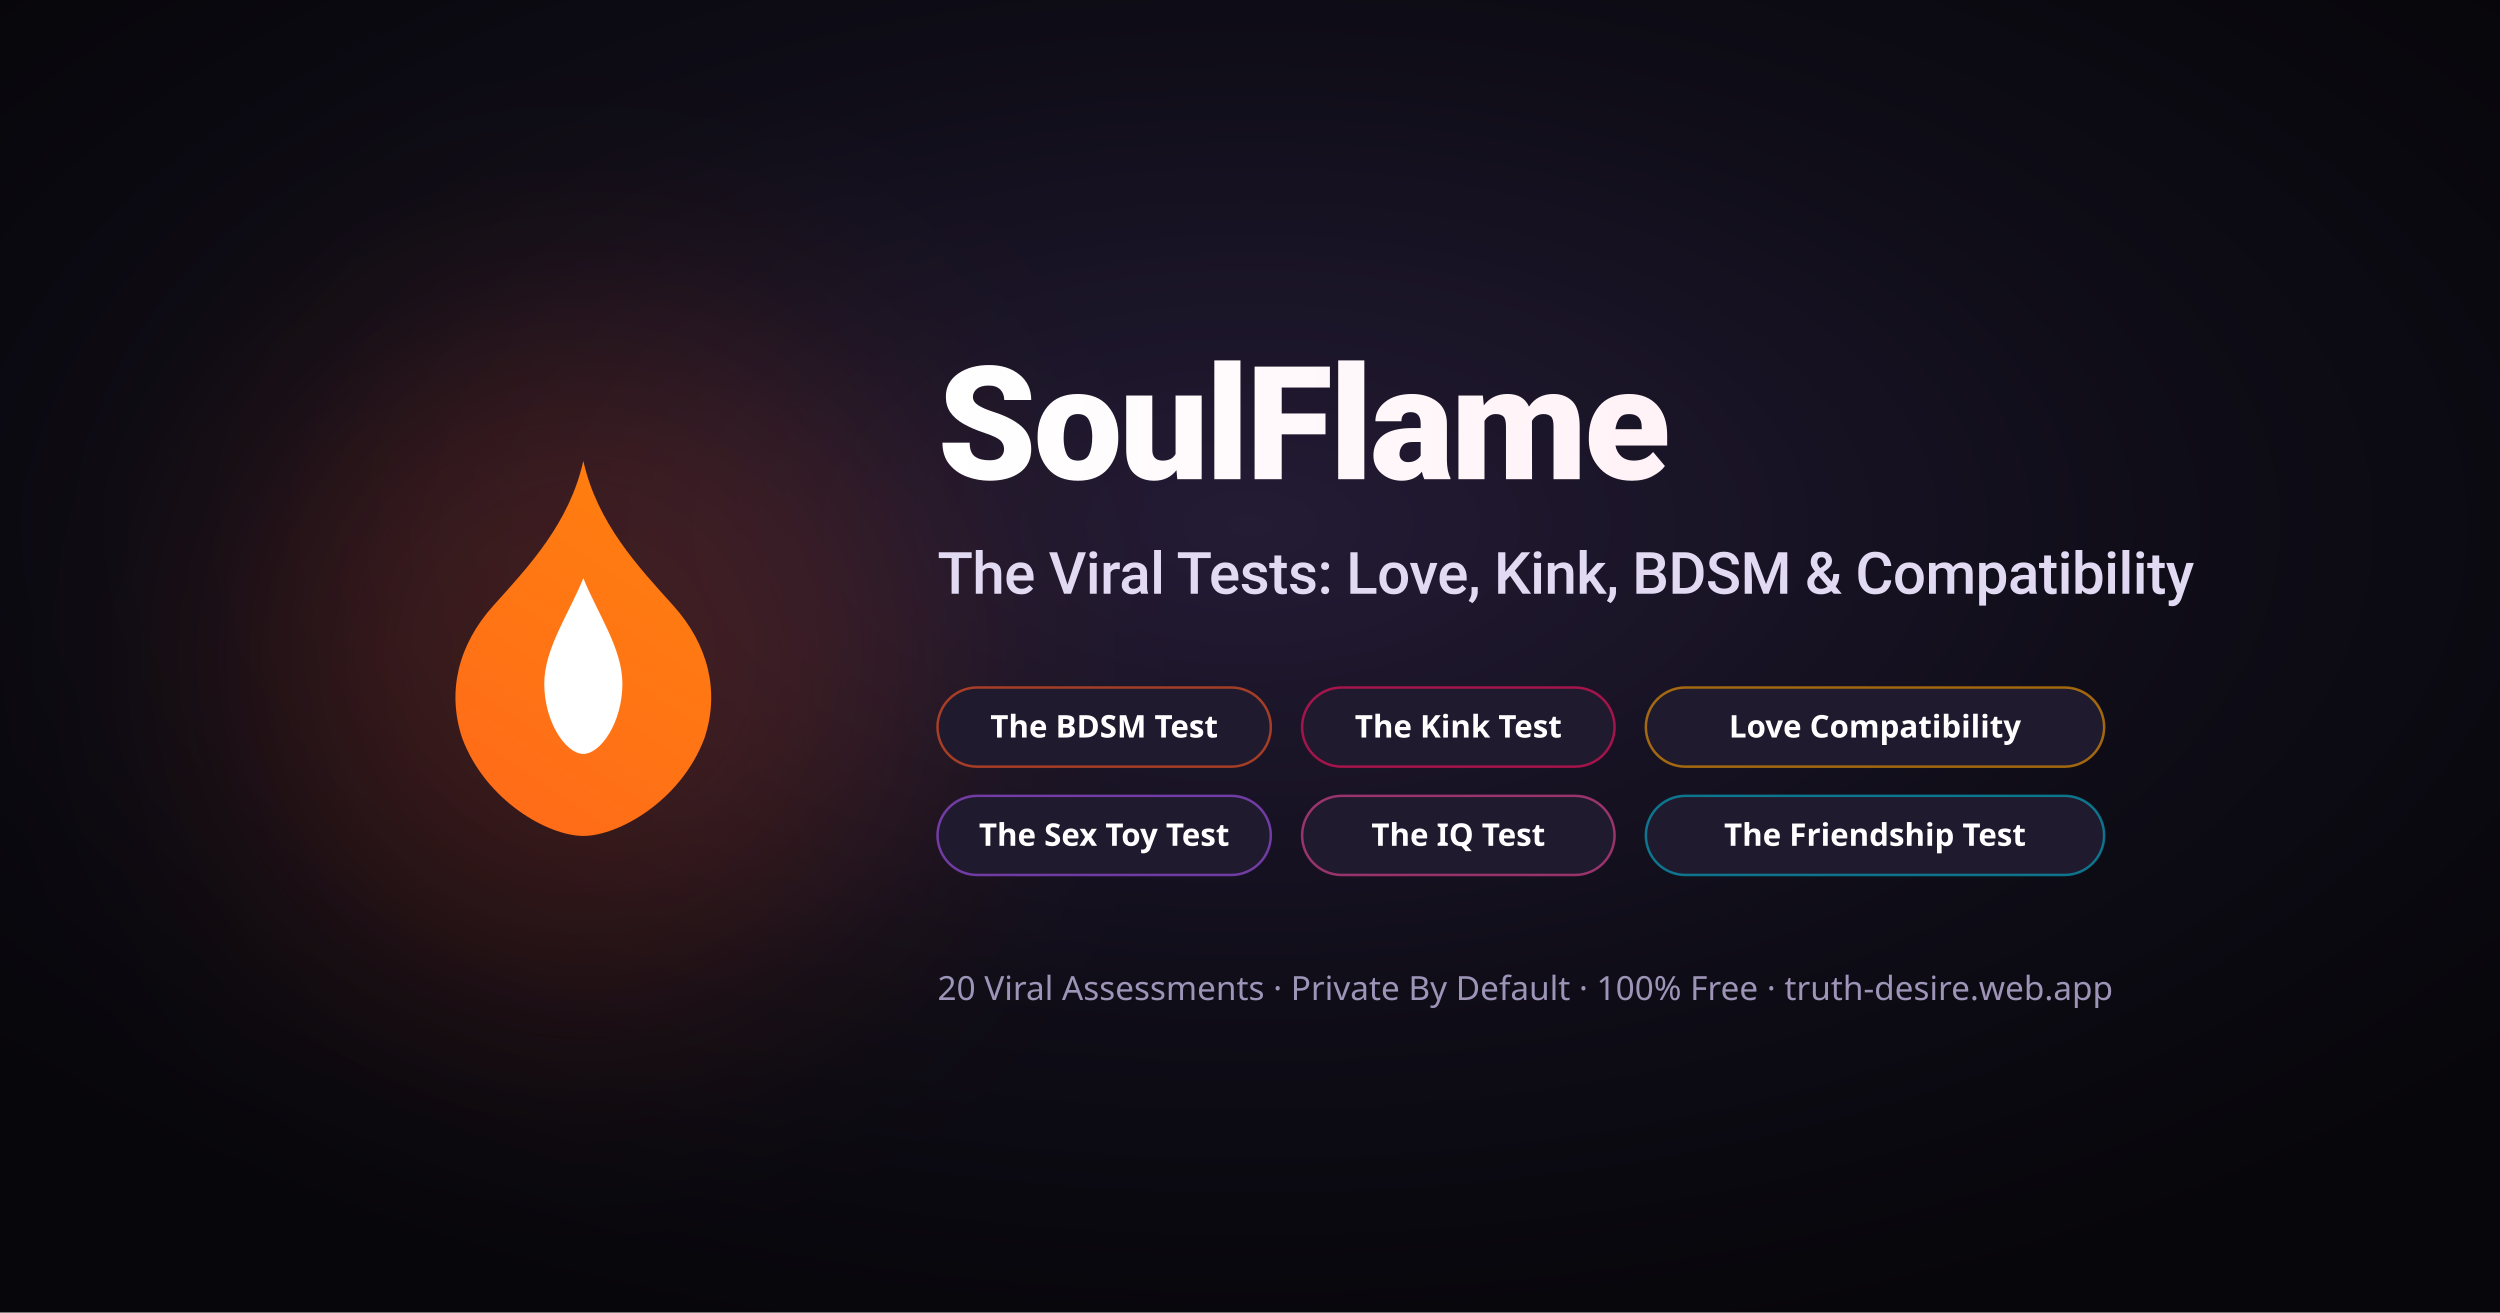
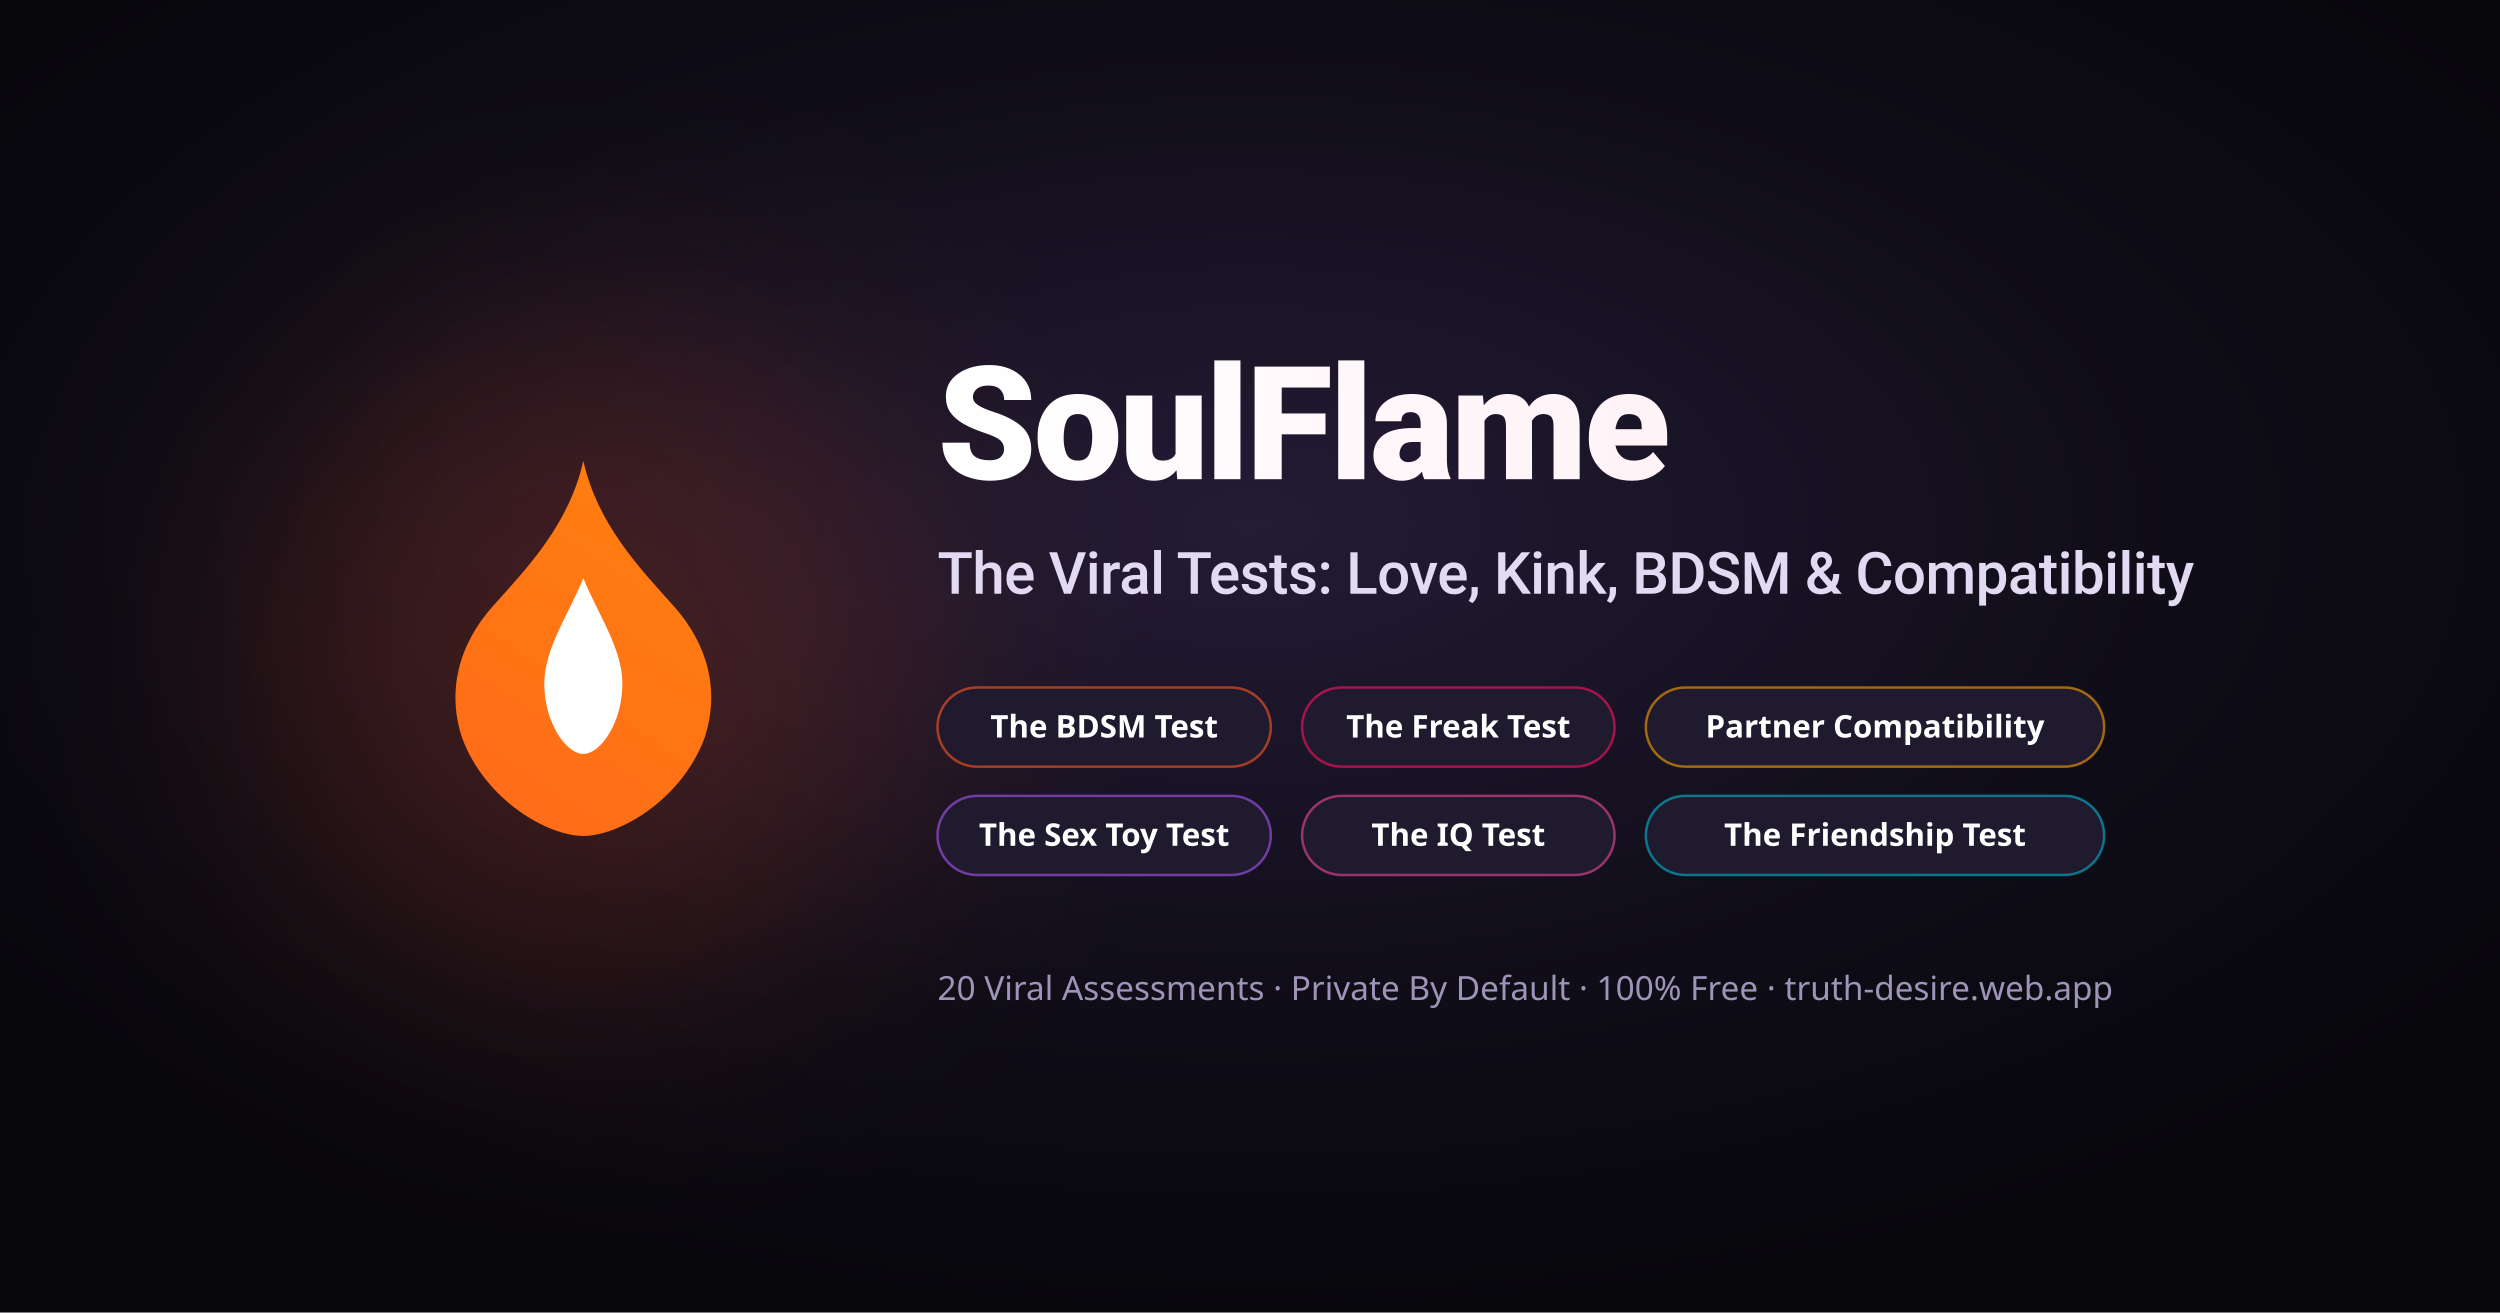
<svg xmlns="http://www.w3.org/2000/svg" width="1200" height="630" viewBox="0 0 1200 630" fill="none">
  <defs>
    <radialGradient id="og-bg" cx="50%" cy="40%" r="65%">
      <stop offset="0%" stop-color="#241B35" />
      <stop offset="60%" stop-color="#0E0C16" />
      <stop offset="100%" stop-color="#07060A" />
    </radialGradient>
    <linearGradient id="og-flame" x1="200" y1="450" x2="400" y2="150" gradientUnits="userSpaceOnUse">
      <stop offset="0%" stop-color="#FF1361" />
      <stop offset="50%" stop-color="#FF5722" />
      <stop offset="100%" stop-color="#FFA000" />
    </linearGradient>
    <linearGradient id="og-inner" x1="270" y1="380" x2="330" y2="230" gradientUnits="userSpaceOnUse">
      <stop offset="0%" stop-color="#FF8F00" />
      <stop offset="60%" stop-color="#FFE082" />
      <stop offset="100%" stop-color="#FFFFFF" />
    </linearGradient>
    <linearGradient id="og-text-grad" x1="0" y1="0" x2="600" y2="0" gradientUnits="userSpaceOnUse">
      <stop offset="0%" stop-color="#FFFFFF" />
      <stop offset="70%" stop-color="#FFF0F5" />
      <stop offset="100%" stop-color="#FFA07A" />
    </linearGradient>
  </defs>
  <rect width="1200" height="630" fill="url(#og-bg)" />
  <circle cx="280" cy="315" r="160" fill="#FF5722" opacity="0.18" filter="blur(60px)" />
  <g transform="translate(160, 195) scale(3.75)">
    <path d="M32 7C33.8 15 39 20.5 43.5 25.5C48 30.5 49.5 36.5 47.5 42.5C44.5 50.5 36.5 55 32 55C27.5 55 19.5 50.5 16.5 42.5C14.5 36.5 16 30.5 20.5 25.5C25 20.5 30.2 15 32 7Z" fill="url(#og-flame)" />
    <path d="M32 22C33.8 26.5 37 31 37 35.5C37 40.5 34.2 44.5 32 44.5C29.8 44.5 27 40.5 27 35.5C27 31 30.2 26.5 32 22Z" fill="url(#og-inner)" />
  </g>
  <g transform="translate(450, 160)">
    <text x="0" y="70" font-family="system-ui, -apple-system, BlinkMacSystemFont, 'Segoe UI', Roboto, sans-serif" font-size="76" font-weight="800" fill="url(#og-text-grad)" letter-spacing="-1.5">SoulFlame</text>
    <text x="0" y="125" font-family="system-ui, -apple-system, BlinkMacSystemFont, 'Segoe UI', Roboto, sans-serif" font-size="28" font-weight="500" fill="#E2D9F3" letter-spacing="-0.3">The Viral Tests: Love, Kink, BDSM &amp; Compatibility</text>
    <g transform="translate(0, 170)">
      <g>
        <rect x="0" y="0" width="160" height="38" rx="19" fill="#201A2E" stroke="#FF5722" stroke-width="1.2" stroke-opacity="0.6" />
        <text x="80" y="24" text-anchor="middle" font-family="sans-serif" font-size="15" font-weight="600" fill="#FFF">The BDSM Test</text>
      </g>
      <g transform="translate(175, 0)">
        <rect x="0" y="0" width="150" height="38" rx="19" fill="#201A2E" stroke="#FF1361" stroke-width="1.2" stroke-opacity="0.6" />
-         <text x="75" y="24" text-anchor="middle" font-family="sans-serif" font-size="15" font-weight="600" fill="#FFF">The Kink Test</text>
+         <text x="75" y="24" text-anchor="middle" font-family="sans-serif" font-size="15" font-weight="600" fill="#FFF">The Freak Test</text>
      </g>
      <g transform="translate(340, 0)">
        <rect x="0" y="0" width="220" height="38" rx="19" fill="#201A2E" stroke="#FFA000" stroke-width="1.2" stroke-opacity="0.6" />
-         <text x="110" y="24" text-anchor="middle" font-family="sans-serif" font-size="15" font-weight="600" fill="#FFF">Love Compatibility</text>
+         <text x="110" y="24" text-anchor="middle" font-family="sans-serif" font-size="15" font-weight="600" fill="#FFF">Partner Compatibility</text>
      </g>
      <g transform="translate(0, 52)">
        <rect x="0" y="0" width="160" height="38" rx="19" fill="#201A2E" stroke="#A855F7" stroke-width="1.2" stroke-opacity="0.6" />
        <text x="80" y="24" text-anchor="middle" font-family="sans-serif" font-size="15" font-weight="600" fill="#FFF">The Sex Toy Test</text>
      </g>
      <g transform="translate(175, 52)">
        <rect x="0" y="0" width="150" height="38" rx="19" fill="#201A2E" stroke="#EC4899" stroke-width="1.2" stroke-opacity="0.6" />
        <text x="75" y="24" text-anchor="middle" font-family="sans-serif" font-size="15" font-weight="600" fill="#FFF">The IQ Test</text>
      </g>
      <g transform="translate(340, 52)">
        <rect x="0" y="0" width="220" height="38" rx="19" fill="#201A2E" stroke="#06B6D4" stroke-width="1.2" stroke-opacity="0.6" />
        <text x="110" y="24" text-anchor="middle" font-family="sans-serif" font-size="15" font-weight="600" fill="#FFF">The Friendship Test</text>
      </g>
    </g>
    <text x="0" y="320" font-family="sans-serif" font-size="16" font-weight="500" fill="#9D94B8">20 Viral Assessments · Private By Default · 100% Free · truth-desire.web.app</text>
  </g>
</svg>
